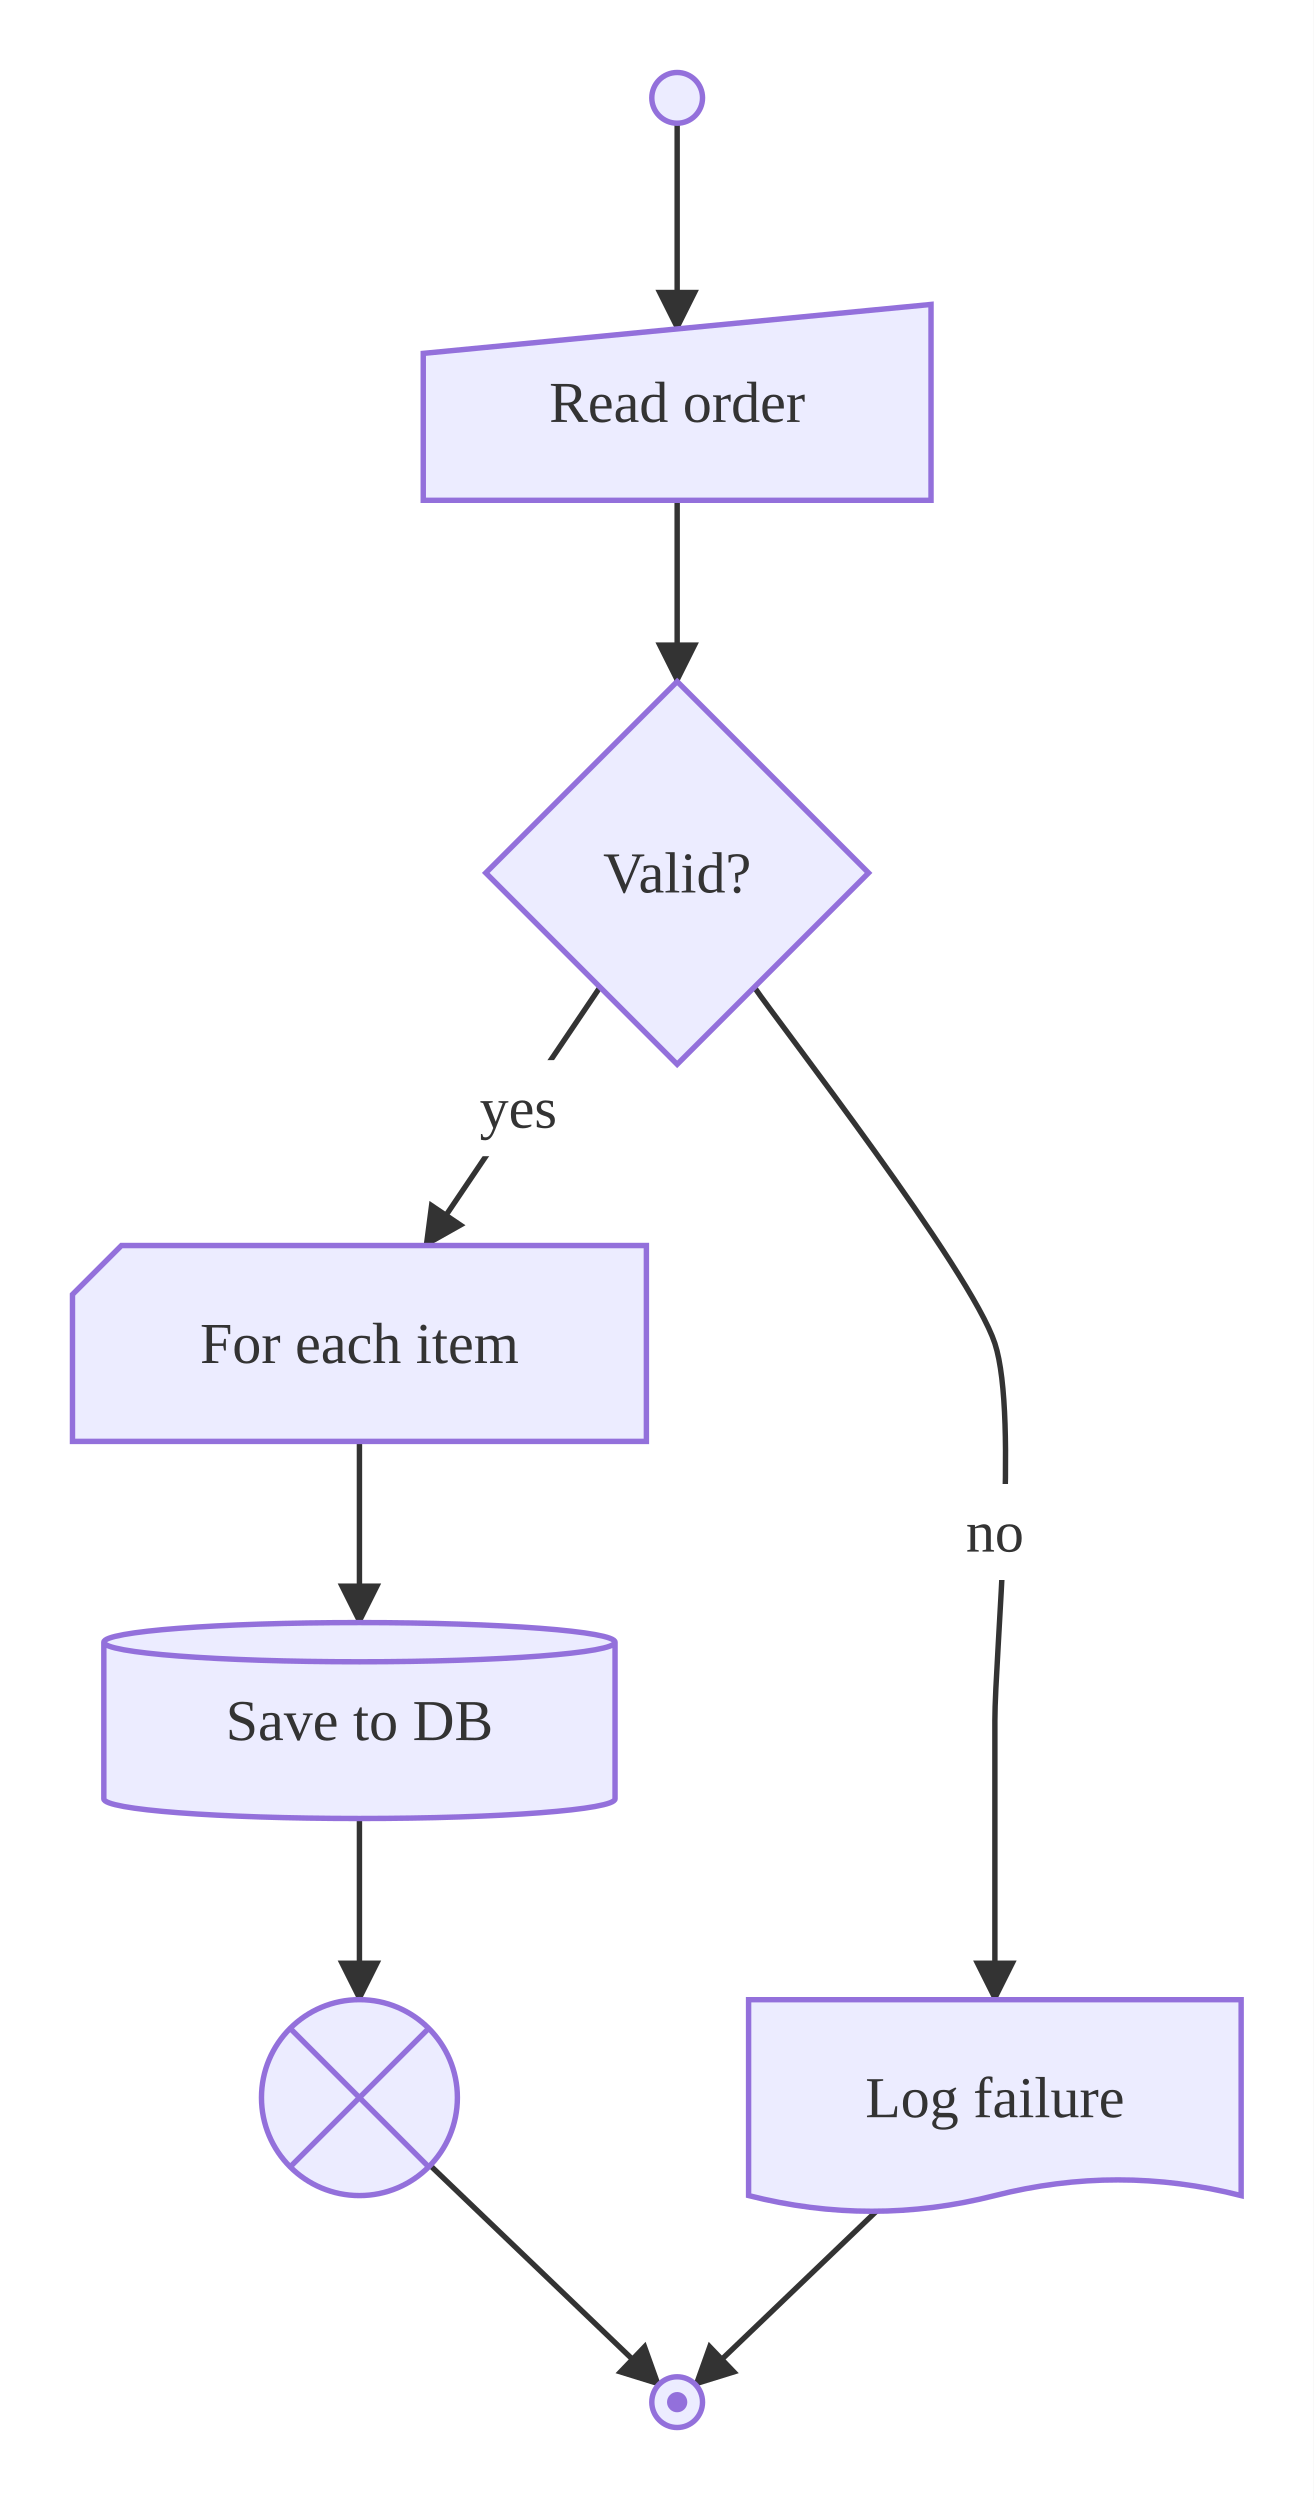
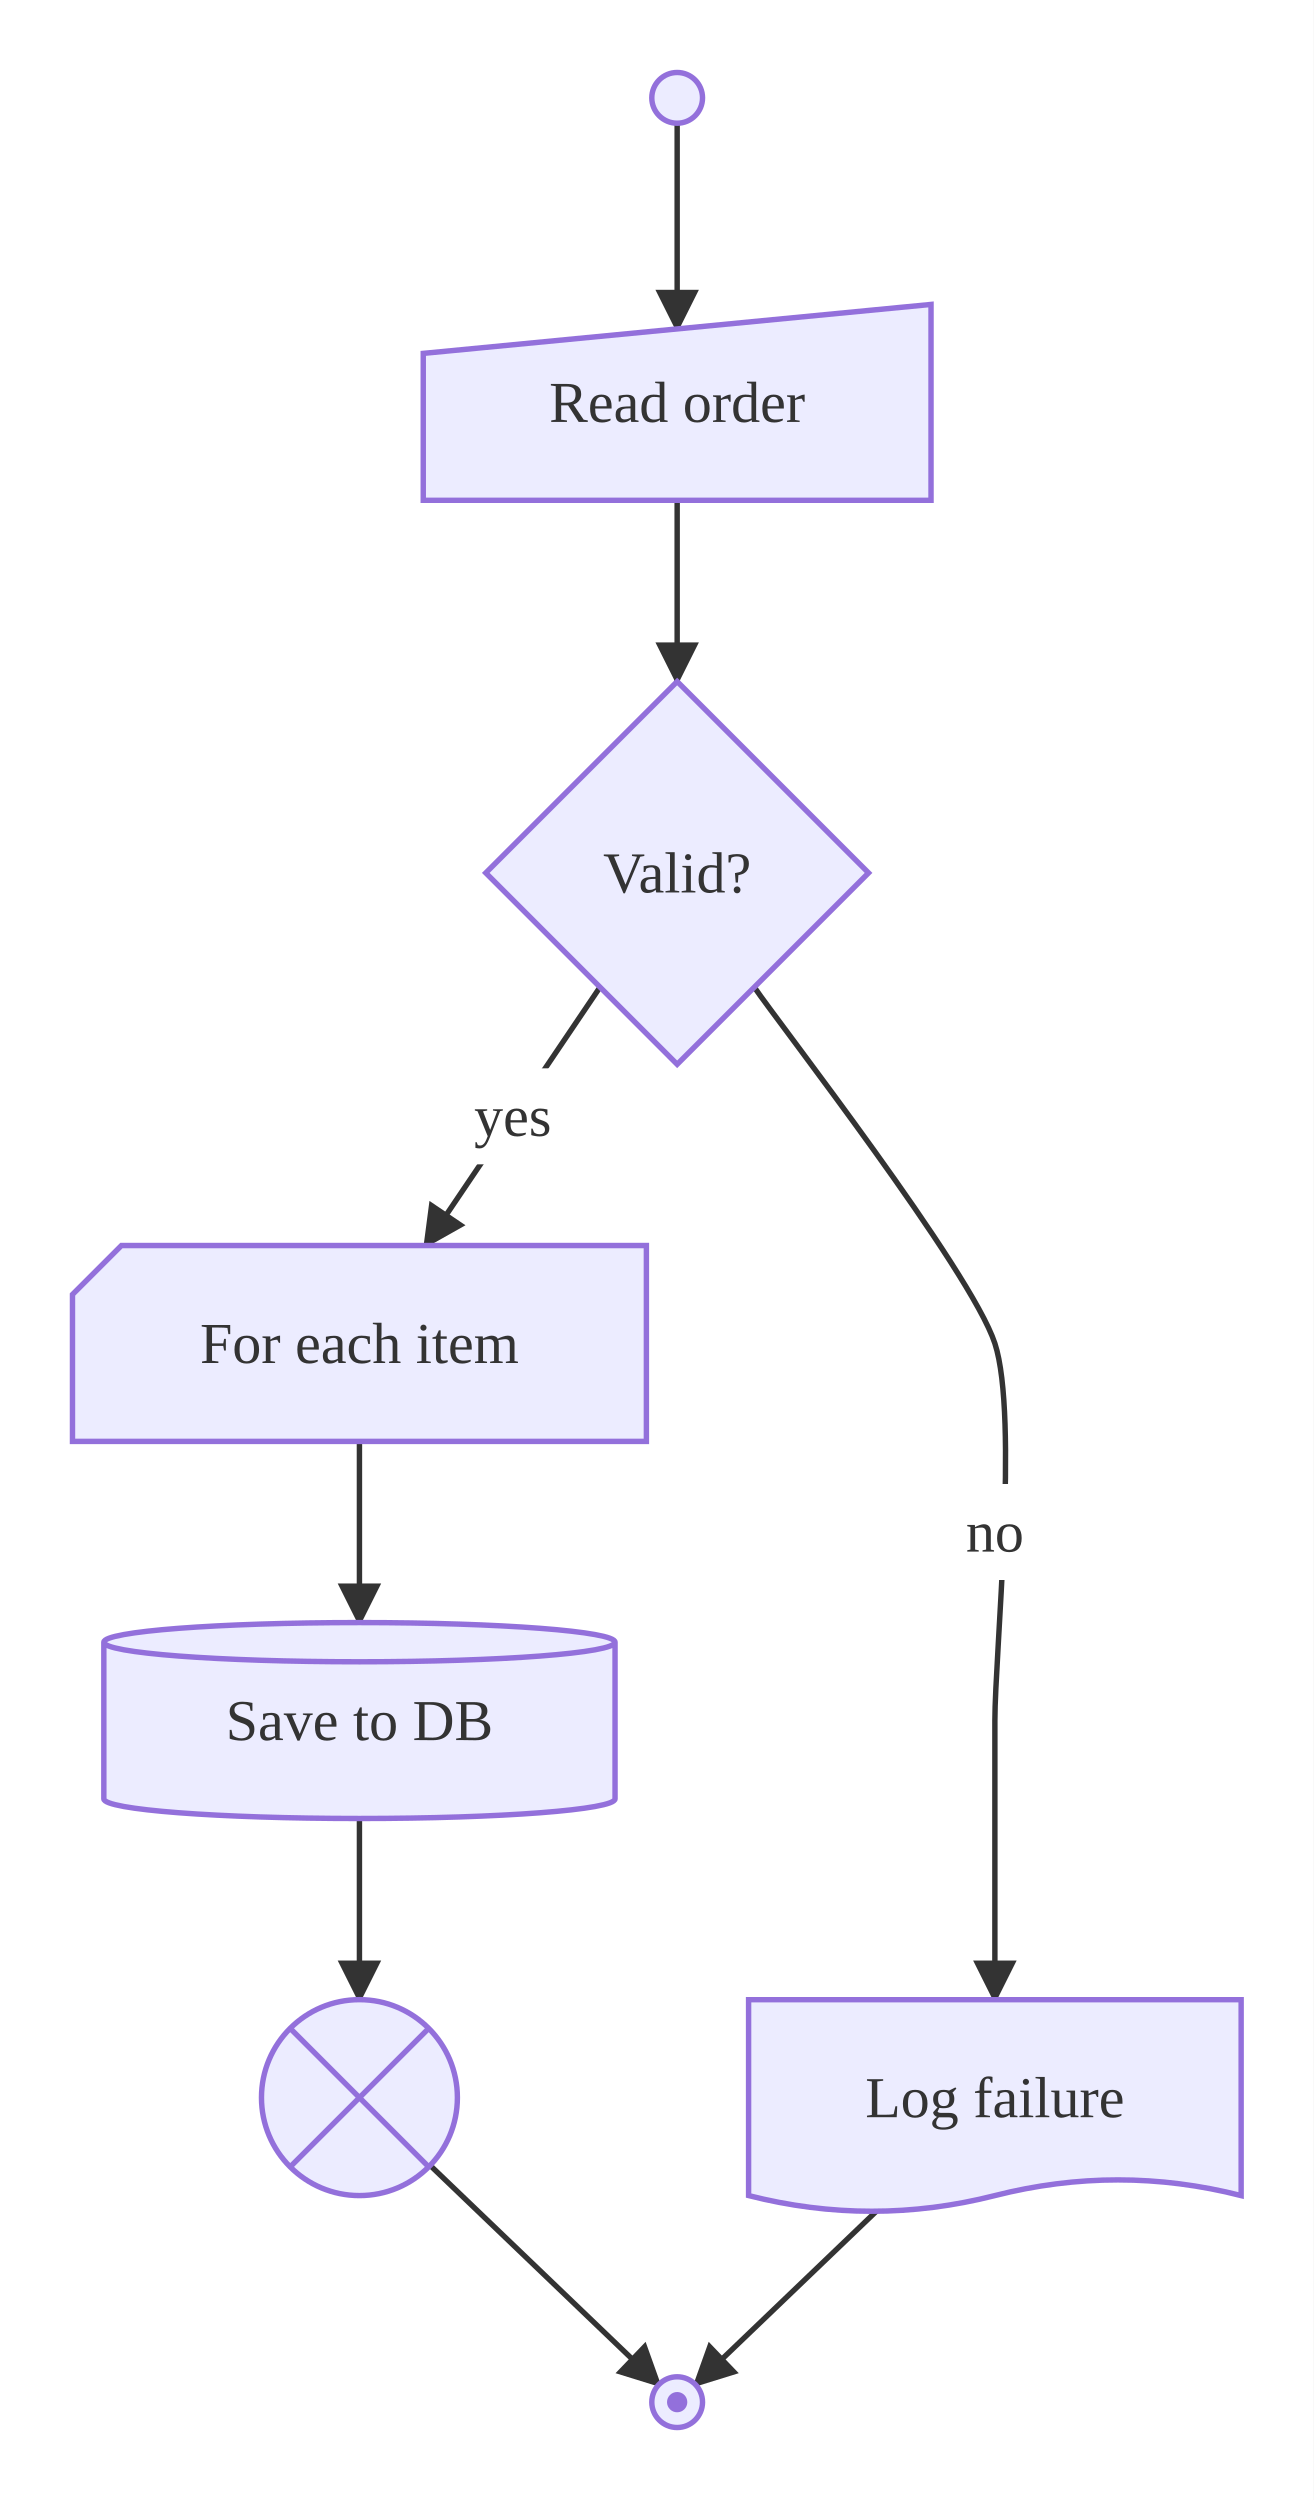
<svg xmlns="http://www.w3.org/2000/svg" viewBox="0 0 362.47 689.83">
  <defs>
    <marker id="arrow-arrow-solid" viewBox="0 0 10 10" refX="9.00" refY="5.00" markerWidth="8.00" markerHeight="8.00" orient="auto">
      <polygon points="0,0 10,5 0,10" style="fill:#333" />
    </marker>
  </defs>
  <rect x="0.00" y="0.00" width="362.47" height="689.83" style="fill:#fff;stroke:none" />
  <path d="M208.13,272.39 C214.77,282.22 267.88,350.46 274.52,370.70 C281.15,390.94 274.52,456.64 274.52,474.75 C274.52,492.86 274.52,544.07 274.52,551.78" style="stroke:#333;stroke-width:1.5;fill:none" marker-end="url(#arrow-arrow-solid)" />
  <rect x="261.61" y="409.48" width="25.81" height="26.50" rx="3.00" ry="3.00" style="fill:#fff;stroke:none" />
  <text x="274.52" y="422.73" text-anchor="middle" dominant-baseline="central" font-size="16.00" style="fill:#333;font-size:16.00px">no</text>
  <path d="M165.56,272.39 L117.43,343.68" style="stroke:#333;stroke-width:1.5;fill:none" marker-end="url(#arrow-arrow-solid)" />
-   <rect x="126.56" y="292.53" width="32.91" height="26.50" rx="3.00" ry="3.00" style="fill:#fff;stroke:none" />
-   <text x="143.01" y="305.78" text-anchor="middle" dominant-baseline="central" font-size="16.00" style="fill:#333;font-size:16.00px">yes</text>
+   <rect x="125.04" y="294.78" width="32.91" height="26.50" rx="3.00" ry="3.00" style="fill:#fff;stroke:none" />
+   <text x="141.49" y="308.03" text-anchor="middle" dominant-baseline="central" font-size="16.00" style="fill:#333;font-size:16.00px">yes</text>
  <path d="M186.85,138.05 L186.85,188.05" style="stroke:#333;stroke-width:1.5;fill:none" marker-end="url(#arrow-arrow-solid)" />
  <path d="M246.32,605.83 L191.90,657.98" style="stroke:#333;stroke-width:1.5;fill:none" marker-end="url(#arrow-arrow-solid)" />
  <path d="M99.18,397.73 L99.18,447.73" style="stroke:#333;stroke-width:1.5;fill:none" marker-end="url(#arrow-arrow-solid)" />
  <path d="M99.18,501.78 L99.18,551.78" style="stroke:#333;stroke-width:1.5;fill:none" marker-end="url(#arrow-arrow-solid)" />
  <path d="M186.85,34.00 L186.85,90.76" style="stroke:#333;stroke-width:1.5;fill:none" marker-end="url(#arrow-arrow-solid)" />
  <path d="M118.69,597.50 L181.79,657.98" style="stroke:#333;stroke-width:1.5;fill:none" marker-end="url(#arrow-arrow-solid)" />
  <circle cx="186.85" cy="27.00" r="7.00" style="fill:#ECECFF;stroke:#9370DB;stroke-width:1.50" />
  <polygon points="116.79,97.51 256.90,84.00 256.90,138.05 116.79,138.05" style="fill:#ECECFF;stroke:#9370DB;stroke-width:1.50" />
  <text x="186.85" y="111.03" text-anchor="middle" dominant-baseline="central" font-size="16.00" style="fill:#333;font-size:16.00px">Read order</text>
  <polygon points="186.85,188.05 239.66,240.86 186.85,293.68 134.04,240.86" style="fill:#ECECFF;stroke:#9370DB;stroke-width:1.50" />
  <text x="186.85" y="240.86" text-anchor="middle" dominant-baseline="central" font-size="16.00" style="fill:#333;font-size:16.00px">Valid?</text>
  <path d="M206.56,551.78 L342.47,551.78 L342.47,605.83 Q308.49,597.18 274.52,605.83 T206.56,605.83 Z" style="fill:#ECECFF;stroke:#9370DB;stroke-width:1.50" />
  <text x="274.52" y="578.80" text-anchor="middle" dominant-baseline="central" font-size="16.00" style="fill:#333;font-size:16.00px">Log failure</text>
  <polygon points="33.51,343.68 178.36,343.68 178.36,397.73 20.00,397.73 20.00,357.19" style="fill:#ECECFF;stroke:#9370DB;stroke-width:1.50" />
  <text x="99.18" y="370.70" text-anchor="middle" dominant-baseline="central" font-size="16.00" style="fill:#333;font-size:16.00px">For each item</text>
  <path d="M28.65,453.13 L28.65,496.37 A70.53,5.41 0 0,0 169.71,496.37 L169.71,453.13 A70.53,5.41 0 0,0 28.65,453.13 M28.65,453.13 A70.53,5.41 0 0,0 169.71,453.13" style="fill:#ECECFF;stroke:#9370DB;stroke-width:1.50" />
  <text x="99.18" y="474.75" text-anchor="middle" dominant-baseline="central" font-size="16.00" style="fill:#333;font-size:16.00px">Save to DB</text>
  <circle cx="99.18" cy="578.80" r="27.03" style="fill:#ECECFF;stroke:#9370DB;stroke-width:1.50" />
  <line x1="80.07" y1="559.69" x2="118.29" y2="597.91" style="stroke:#9370DB;stroke-width:1.50" />
  <line x1="80.07" y1="597.91" x2="118.29" y2="559.69" style="stroke:#9370DB;stroke-width:1.50" />
  <circle cx="186.85" cy="662.83" r="7.00" style="fill:#ECECFF;stroke:#9370DB;stroke-width:1.50" />
  <circle cx="186.85" cy="662.83" r="2.80" style="fill:#9370DB;stroke:none" />
</svg>
